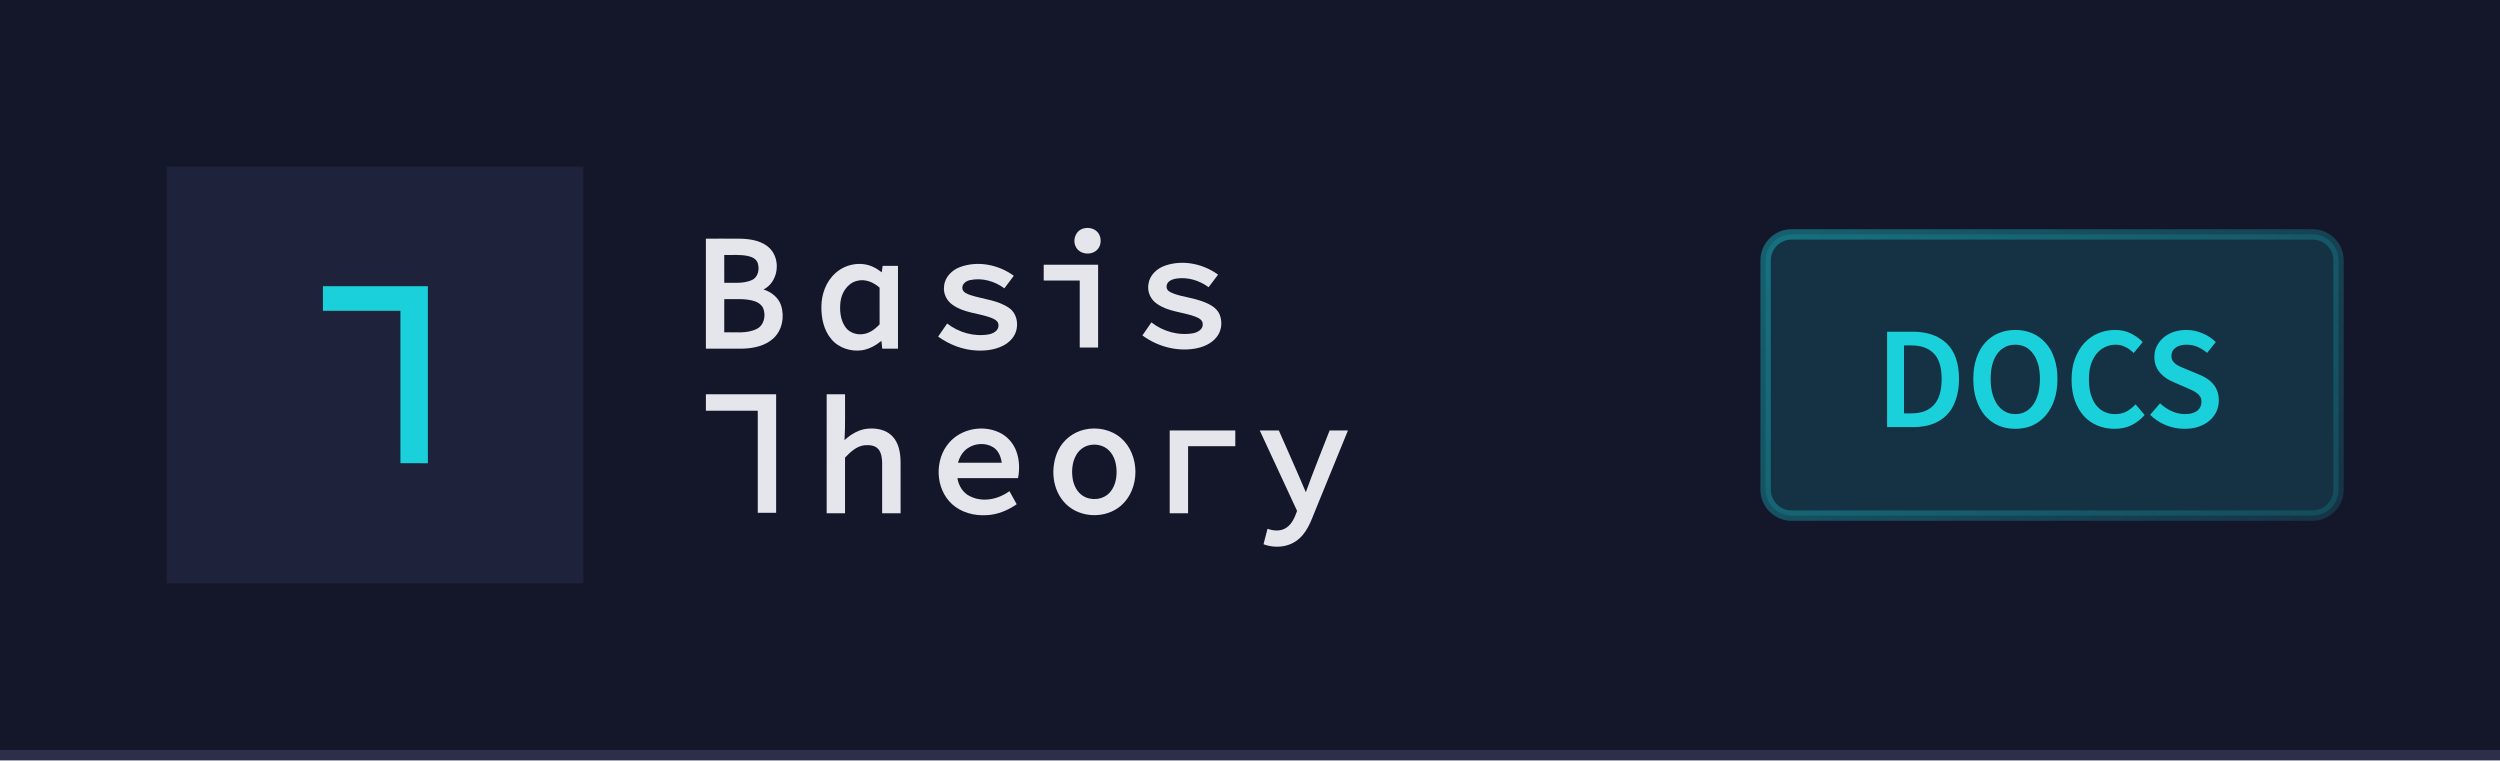
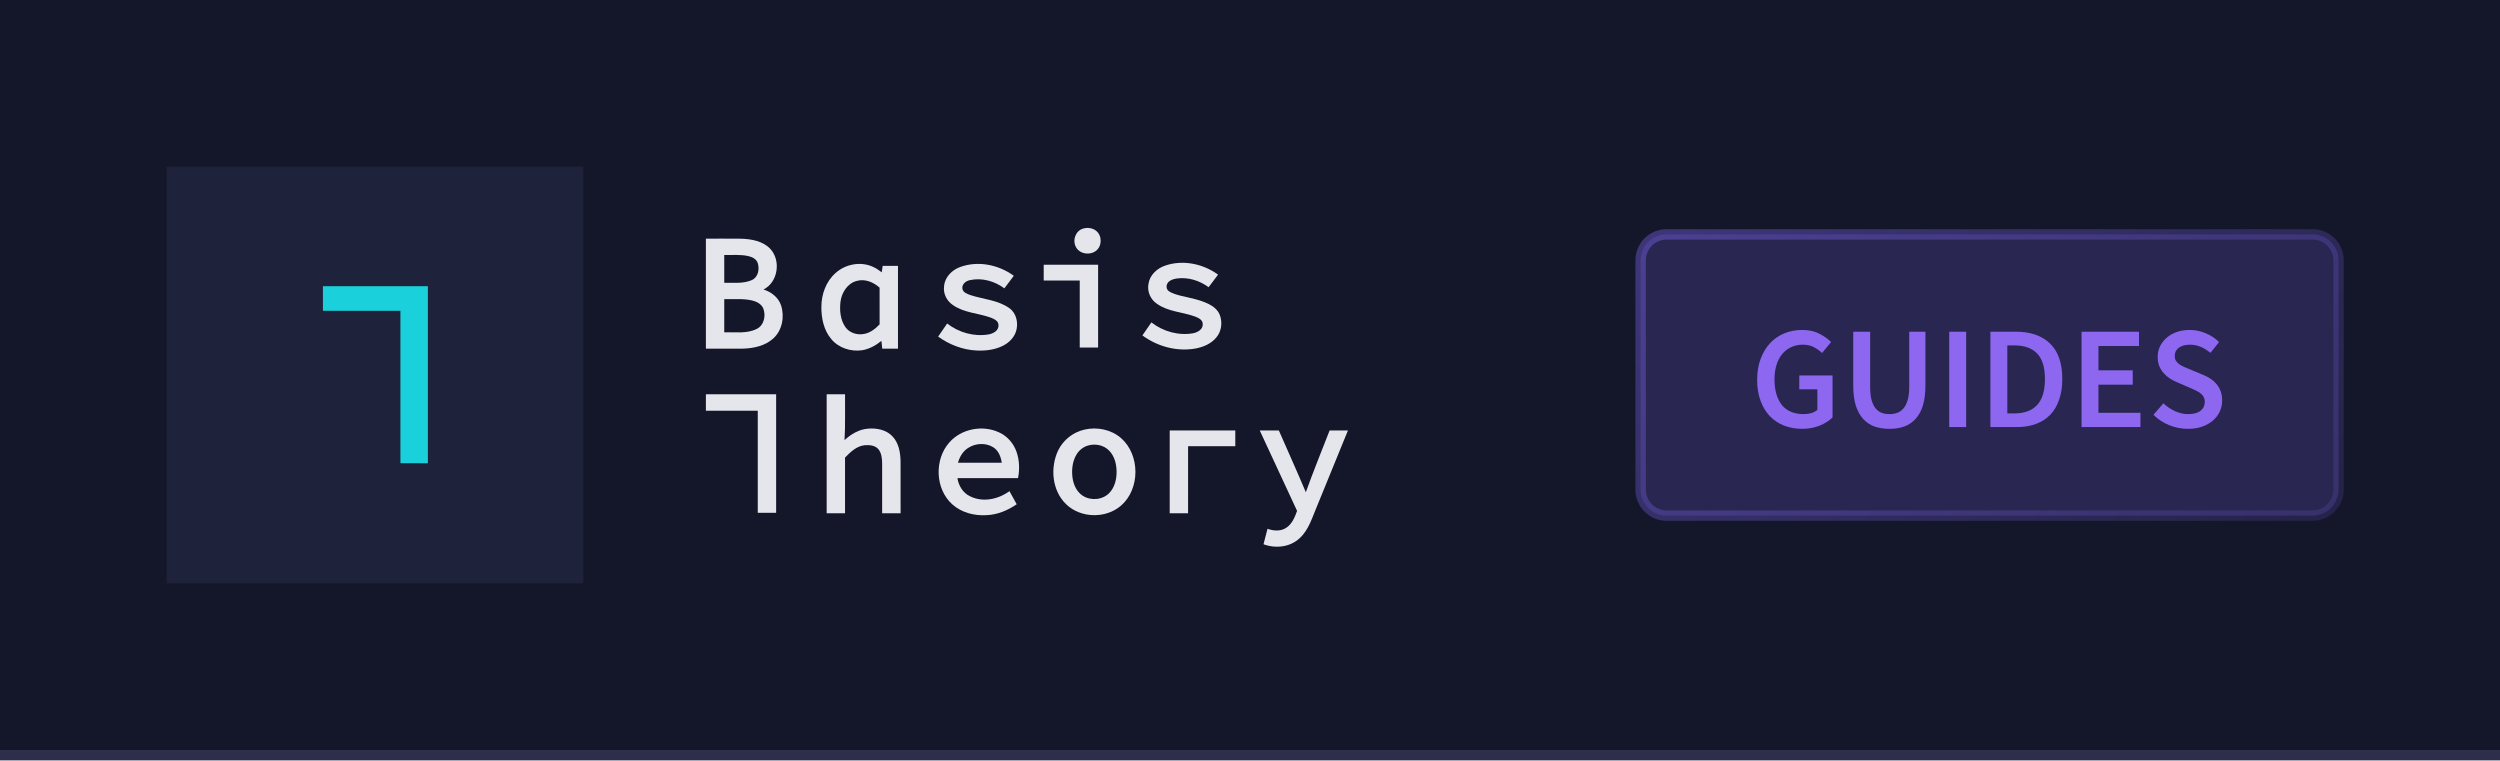
<svg xmlns="http://www.w3.org/2000/svg" width="240" height="73" viewBox="0 0 240 73" fill="none">
  <rect x="-0.5" y="-0.5" width="241" height="73" fill="#141629" stroke="#2D2F4A" />
  <path d="M104.002 21.938C104.425 21.818 104.917 21.888 105.256 22.181C105.817 22.653 105.801 23.649 105.205 24.085C104.599 24.548 103.558 24.372 103.252 23.637C102.945 22.992 103.293 22.121 104.002 21.938Z" fill="#E5E6EC" />
  <path d="M67.765 22.91C68.9 22.913 70.034 22.902 71.169 22.916C72.147 22.951 73.22 23.139 73.931 23.872C74.995 24.989 74.704 27.087 73.297 27.791C74.041 28.024 74.728 28.552 74.98 29.311C75.338 30.4 75.096 31.729 74.219 32.507C73.423 33.219 72.318 33.445 71.28 33.471C70.109 33.477 68.936 33.472 67.765 33.473C67.765 29.952 67.764 26.432 67.765 22.91ZM69.528 24.478C69.529 25.369 69.527 26.259 69.529 27.15C70.416 27.122 71.358 27.261 72.191 26.88C72.792 26.607 72.931 25.827 72.743 25.252C72.61 24.855 72.195 24.66 71.814 24.579C71.063 24.418 70.29 24.496 69.528 24.478ZM69.529 28.718C69.528 29.78 69.53 30.843 69.528 31.906C70.567 31.866 71.681 32.061 72.647 31.576C73.355 31.232 73.543 30.294 73.273 29.609C73.091 29.176 72.636 28.948 72.202 28.845C71.326 28.64 70.419 28.743 69.529 28.718Z" fill="#E5E6EC" />
-   <path d="M111.857 25.498C113.557 24.91 115.5 25.318 116.934 26.367C116.634 26.771 116.331 27.172 116.026 27.572C115.153 26.927 114.041 26.584 112.958 26.738C112.663 26.786 112.346 26.873 112.142 27.108C111.938 27.337 111.928 27.75 112.193 27.939C112.543 28.191 112.974 28.292 113.386 28.401C114.282 28.611 115.206 28.774 116.039 29.189C116.479 29.406 116.895 29.736 117.087 30.201C117.376 30.915 117.277 31.791 116.776 32.385C116.269 33.012 115.483 33.335 114.707 33.468C112.946 33.765 111.098 33.255 109.67 32.201C109.96 31.785 110.246 31.368 110.534 30.95C111.656 31.825 113.144 32.242 114.553 31.99C114.987 31.904 115.511 31.604 115.461 31.09C115.456 30.695 115.042 30.514 114.731 30.39C113.527 29.944 112.154 29.935 111.077 29.17C110.459 28.767 110.115 27.999 110.251 27.269C110.361 26.415 111.069 25.763 111.857 25.498Z" fill="#E5E6EC" />
-   <path d="M80.208 26.214C81.154 25.354 82.613 25.073 83.787 25.607C84.099 25.741 84.376 25.939 84.646 26.14C84.675 25.933 84.706 25.728 84.736 25.523C85.225 25.522 85.715 25.522 86.206 25.522C86.207 28.173 86.206 30.823 86.206 33.473C85.702 33.474 85.199 33.473 84.696 33.473C84.669 33.224 84.641 32.973 84.617 32.723C84.08 33.16 83.455 33.51 82.766 33.623C81.683 33.782 80.501 33.403 79.796 32.545C79.078 31.691 78.843 30.538 78.852 29.448C78.859 28.252 79.295 27.019 80.208 26.214ZM80.688 28.956C80.59 29.788 80.666 30.702 81.161 31.405C81.564 31.979 82.332 32.198 82.999 32.049C83.573 31.933 84.046 31.552 84.442 31.14C84.441 29.965 84.443 28.789 84.441 27.615C83.854 27.089 83.035 26.742 82.247 26.968C81.36 27.201 80.799 28.085 80.688 28.956Z" fill="#E5E6EC" />
-   <path d="M92.186 25.629C93.898 25.006 95.874 25.412 97.325 26.476C97.024 26.879 96.719 27.279 96.418 27.682C95.49 26.986 94.269 26.641 93.123 26.891C92.736 26.963 92.327 27.272 92.388 27.709C92.444 28.078 92.85 28.214 93.154 28.327C94.397 28.736 95.789 28.797 96.886 29.574C97.589 30.059 97.785 31.029 97.54 31.811C97.345 32.424 96.856 32.904 96.291 33.189C95.509 33.585 94.61 33.691 93.743 33.649C92.417 33.584 91.134 33.085 90.061 32.312C90.348 31.892 90.641 31.476 90.927 31.056C92.041 31.931 93.52 32.342 94.922 32.101C95.373 32.02 95.915 31.71 95.853 31.179C95.834 30.782 95.414 30.616 95.102 30.488C93.897 30.052 92.523 30.037 91.452 29.265C90.878 28.875 90.534 28.176 90.63 27.482C90.695 26.609 91.39 25.913 92.186 25.629Z" fill="#E5E6EC" />
+   <path d="M111.857 25.498C113.557 24.91 115.5 25.318 116.934 26.367C116.634 26.771 116.331 27.172 116.026 27.572C115.153 26.927 114.041 26.584 112.958 26.738C112.663 26.786 112.346 26.873 112.142 27.108C111.938 27.337 111.928 27.75 112.193 27.939C112.543 28.191 112.974 28.292 113.386 28.401C114.282 28.611 115.206 28.774 116.039 29.189C116.48 29.406 116.895 29.736 117.087 30.201C117.376 30.915 117.277 31.791 116.776 32.385C116.269 33.012 115.483 33.335 114.707 33.468C112.946 33.765 111.099 33.255 109.67 32.201C109.96 31.785 110.246 31.368 110.534 30.95C111.657 31.825 113.144 32.242 114.553 31.99C114.987 31.904 115.511 31.604 115.461 31.09C115.456 30.695 115.042 30.514 114.731 30.39C113.527 29.944 112.154 29.935 111.077 29.17C110.459 28.767 110.115 27.999 110.251 27.269C110.362 26.415 111.069 25.763 111.857 25.498Z" fill="#E5E6EC" />
+   <path d="M80.208 26.214C81.153 25.354 82.612 25.073 83.787 25.607C84.099 25.741 84.375 25.939 84.646 26.14C84.675 25.933 84.705 25.728 84.736 25.523C85.225 25.522 85.715 25.522 86.206 25.522C86.207 28.173 86.206 30.823 86.206 33.473C85.702 33.474 85.199 33.473 84.696 33.473C84.668 33.224 84.641 32.973 84.616 32.723C84.08 33.16 83.455 33.51 82.766 33.623C81.683 33.782 80.501 33.403 79.796 32.545C79.078 31.691 78.842 30.538 78.852 29.448C78.859 28.252 79.295 27.019 80.208 26.214ZM80.688 28.956C80.59 29.788 80.666 30.702 81.161 31.405C81.564 31.979 82.332 32.198 82.999 32.049C83.573 31.933 84.045 31.552 84.442 31.14C84.441 29.965 84.443 28.789 84.441 27.615C83.854 27.089 83.035 26.742 82.247 26.968C81.36 27.201 80.799 28.085 80.688 28.956Z" fill="#E5E6EC" />
+   <path d="M92.186 25.629C93.898 25.006 95.874 25.412 97.325 26.476C97.024 26.879 96.719 27.279 96.418 27.682C95.49 26.986 94.269 26.641 93.123 26.891C92.736 26.963 92.327 27.272 92.388 27.709C92.444 28.078 92.85 28.214 93.154 28.327C94.397 28.736 95.789 28.797 96.886 29.574C97.588 30.059 97.785 31.029 97.54 31.811C97.345 32.424 96.856 32.904 96.291 33.189C95.509 33.585 94.61 33.691 93.742 33.649C92.417 33.584 91.134 33.085 90.061 32.312C90.348 31.892 90.641 31.476 90.927 31.056C92.041 31.931 93.52 32.342 94.922 32.101C95.373 32.02 95.915 31.71 95.853 31.179C95.834 30.782 95.414 30.616 95.102 30.488C93.897 30.052 92.523 30.037 91.452 29.265C90.878 28.875 90.534 28.176 90.63 27.482C90.695 26.609 91.39 25.913 92.186 25.629Z" fill="#E5E6EC" />
  <path d="M100.196 26.933C100.195 26.426 100.195 25.92 100.196 25.413C101.937 25.414 103.678 25.413 105.419 25.414C105.419 28.064 105.419 30.715 105.419 33.365C104.831 33.365 104.244 33.365 103.655 33.365C103.654 31.221 103.655 29.077 103.655 26.934C102.501 26.933 101.348 26.934 100.196 26.933Z" fill="#E5E6EC" />
  <path d="M67.765 37.851C70.013 37.847 72.261 37.85 74.509 37.85C74.509 41.642 74.509 45.435 74.509 49.228C73.921 49.228 73.333 49.228 72.745 49.227C72.744 45.961 72.745 42.696 72.745 39.431C71.085 39.43 69.425 39.432 67.766 39.431C67.765 38.904 67.766 38.378 67.765 37.851Z" fill="#E5E6EC" />
-   <path d="M79.361 37.85C79.949 37.849 80.537 37.85 81.125 37.849C81.111 39.318 81.162 40.788 81.075 42.254C81.695 41.678 82.468 41.216 83.328 41.149C84.155 41.08 85.074 41.252 85.666 41.879C86.288 42.522 86.444 43.461 86.455 44.324C86.46 45.974 86.456 47.624 86.457 49.274C85.867 49.275 85.276 49.274 84.686 49.274C84.686 47.661 84.688 46.048 84.686 44.435C84.674 43.978 84.623 43.479 84.319 43.114C83.997 42.745 83.46 42.707 83.005 42.743C82.228 42.818 81.645 43.398 81.124 43.924C81.126 45.707 81.125 47.491 81.124 49.274C80.535 49.275 79.948 49.274 79.36 49.275C79.361 45.466 79.36 41.658 79.361 37.85Z" fill="#E5E6EC" />
-   <path d="M91.14 42.47C92.297 41.155 94.344 40.768 95.919 41.512C96.709 41.87 97.316 42.578 97.595 43.395C97.87 44.197 97.896 45.074 97.73 45.903C95.79 45.902 93.852 45.901 91.913 45.903C92.028 46.633 92.449 47.337 93.14 47.649C94.362 48.255 95.84 47.93 96.909 47.153C97.139 47.572 97.372 47.989 97.604 48.407C96.754 48.993 95.761 49.413 94.719 49.455C93.538 49.53 92.296 49.212 91.406 48.406C89.767 46.925 89.683 44.104 91.14 42.47ZM92.962 42.989C92.445 43.304 92.124 43.849 91.968 44.422C93.369 44.426 94.769 44.424 96.17 44.423C96.086 43.854 95.859 43.256 95.351 42.938C94.638 42.492 93.662 42.537 92.962 42.989Z" fill="#E5E6EC" />
-   <path d="M104.107 41.243C105.32 40.957 106.681 41.235 107.628 42.063C109.455 43.673 109.464 46.931 107.625 48.535C106.166 49.806 103.754 49.759 102.357 48.413C100.992 47.112 100.796 44.899 101.582 43.242C102.065 42.239 103.02 41.486 104.107 41.243ZM104.434 42.774C103.984 42.91 103.597 43.22 103.355 43.621C102.949 44.28 102.865 45.09 102.959 45.846C103.048 46.521 103.357 47.215 103.947 47.594C104.727 48.095 105.868 47.998 106.508 47.31C107.013 46.779 107.196 46.016 107.192 45.3C107.191 44.557 106.996 43.763 106.448 43.231C105.932 42.712 105.122 42.569 104.434 42.774Z" fill="#E5E6EC" />
+   <path d="M79.361 37.85C79.949 37.849 80.537 37.85 81.125 37.849C81.111 39.318 81.162 40.788 81.075 42.254C81.695 41.678 82.468 41.216 83.327 41.149C84.154 41.08 85.074 41.252 85.666 41.879C86.288 42.522 86.444 43.461 86.455 44.324C86.46 45.974 86.456 47.624 86.457 49.274C85.866 49.275 85.276 49.274 84.686 49.274C84.685 47.661 84.688 46.048 84.685 44.435C84.673 43.978 84.622 43.479 84.318 43.114C83.997 42.745 83.46 42.707 83.005 42.743C82.228 42.818 81.645 43.398 81.124 43.924C81.126 45.707 81.125 47.491 81.124 49.274C80.535 49.275 79.948 49.274 79.36 49.275C79.361 45.466 79.36 41.658 79.361 37.85Z" fill="#E5E6EC" />
+   <path d="M91.14 42.47C92.297 41.155 94.343 40.768 95.918 41.512C96.709 41.87 97.316 42.578 97.594 43.395C97.87 44.197 97.896 45.074 97.73 45.903C95.79 45.902 93.852 45.901 91.913 45.903C92.028 46.633 92.449 47.337 93.139 47.649C94.362 48.255 95.84 47.93 96.909 47.153C97.139 47.572 97.372 47.989 97.604 48.407C96.754 48.993 95.761 49.413 94.719 49.455C93.538 49.53 92.296 49.212 91.406 48.406C89.767 46.925 89.683 44.104 91.14 42.47ZM92.962 42.989C92.445 43.304 92.124 43.849 91.968 44.422C93.369 44.426 94.769 44.424 96.17 44.423C96.086 43.854 95.859 43.256 95.351 42.938C94.638 42.492 93.662 42.537 92.962 42.989Z" fill="#E5E6EC" />
+   <path d="M104.107 41.243C105.32 40.957 106.68 41.235 107.628 42.063C109.455 43.673 109.464 46.931 107.625 48.535C106.166 49.806 103.754 49.759 102.357 48.413C100.992 47.112 100.796 44.899 101.582 43.242C102.065 42.239 103.02 41.486 104.107 41.243ZM104.433 42.774C103.984 42.91 103.596 43.22 103.354 43.621C102.948 44.28 102.865 45.09 102.959 45.846C103.048 46.521 103.357 47.215 103.947 47.594C104.727 48.095 105.867 47.998 106.508 47.31C107.013 46.779 107.196 46.016 107.192 45.3C107.191 44.557 106.996 43.763 106.448 43.231C105.931 42.712 105.122 42.569 104.433 42.774Z" fill="#E5E6EC" />
  <path d="M112.291 41.327C114.39 41.317 116.489 41.326 118.588 41.322C118.588 41.827 118.588 42.331 118.588 42.836C117.077 42.837 115.567 42.836 114.057 42.837C114.055 44.982 114.058 47.128 114.055 49.274C113.467 49.275 112.879 49.275 112.292 49.274C112.292 46.625 112.293 43.977 112.291 41.327Z" fill="#E5E6EC" />
-   <path d="M120.936 41.325C121.547 41.321 122.158 41.322 122.769 41.324C123.632 43.3 124.523 45.264 125.359 47.253C126.076 45.26 126.876 43.298 127.643 41.324C128.229 41.321 128.816 41.324 129.404 41.322C128.418 43.737 127.431 46.151 126.446 48.565C125.978 49.643 125.661 50.857 124.758 51.673C123.847 52.531 122.44 52.682 121.297 52.247C121.423 51.751 121.552 51.257 121.681 50.763C122.248 50.966 122.916 51.023 123.445 50.69C124.029 50.33 124.296 49.663 124.52 49.046C123.322 46.474 122.129 43.898 120.936 41.325Z" fill="#E5E6EC" />
+   <path d="M120.935 41.325C121.547 41.321 122.158 41.322 122.769 41.324C123.632 43.3 124.523 45.264 125.359 47.253C126.075 45.26 126.875 43.298 127.643 41.324C128.229 41.321 128.816 41.324 129.404 41.322C128.418 43.737 127.431 46.151 126.446 48.565C125.978 49.643 125.661 50.857 124.758 51.673C123.847 52.531 122.44 52.682 121.297 52.247C121.423 51.751 121.552 51.257 121.681 50.763C122.248 50.966 122.915 51.023 123.445 50.69C124.029 50.33 124.296 49.663 124.52 49.046C123.321 46.474 122.128 43.898 120.935 41.325Z" fill="#E5E6EC" />
  <rect x="16" y="16" width="40" height="40" fill="#1E233B" />
  <path d="M31 27.474C34.359 27.467 37.718 27.472 41.076 27.472C41.076 33.137 41.076 38.804 41.076 44.471C40.197 44.471 39.32 44.471 38.441 44.469C38.439 39.59 38.441 34.712 38.441 29.834C35.961 29.832 33.481 29.835 31.002 29.834C31 29.047 31.002 28.26 31 27.474Z" fill="#1AD1DB" />
-   <rect x="169.5" y="22.5" width="55" height="27" rx="2.5" fill="#1AD1DB" fill-opacity="0.15" />
-   <path d="M181.162 41V31.844H183.612C185.012 31.844 186.104 32.222 186.888 32.978C187.672 33.734 188.064 34.868 188.064 36.38C188.064 37.136 187.961 37.803 187.756 38.382C187.56 38.961 187.271 39.446 186.888 39.838C186.515 40.221 186.057 40.51 185.516 40.706C184.984 40.902 184.377 41 183.696 41H181.162ZM182.786 39.684H183.5C184.433 39.684 185.147 39.418 185.642 38.886C186.146 38.345 186.398 37.509 186.398 36.38C186.398 35.26 186.146 34.443 185.642 33.93C185.138 33.417 184.424 33.16 183.5 33.16H182.786V39.684ZM193.468 41.168C192.871 41.168 192.325 41.061 191.83 40.846C191.335 40.622 190.911 40.305 190.556 39.894C190.201 39.474 189.926 38.97 189.73 38.382C189.534 37.794 189.436 37.127 189.436 36.38C189.436 35.643 189.534 34.985 189.73 34.406C189.926 33.818 190.201 33.323 190.556 32.922C190.911 32.521 191.335 32.213 191.83 31.998C192.325 31.783 192.871 31.676 193.468 31.676C194.065 31.676 194.611 31.783 195.106 31.998C195.601 32.213 196.025 32.521 196.38 32.922C196.744 33.323 197.024 33.818 197.22 34.406C197.416 34.985 197.514 35.643 197.514 36.38C197.514 37.127 197.416 37.794 197.22 38.382C197.024 38.97 196.744 39.474 196.38 39.894C196.025 40.305 195.601 40.622 195.106 40.846C194.611 41.061 194.065 41.168 193.468 41.168ZM193.468 39.754C193.832 39.754 194.159 39.675 194.448 39.516C194.737 39.357 194.985 39.133 195.19 38.844C195.395 38.545 195.554 38.191 195.666 37.78C195.778 37.36 195.834 36.893 195.834 36.38C195.834 35.353 195.619 34.551 195.19 33.972C194.77 33.384 194.196 33.09 193.468 33.09C192.74 33.09 192.161 33.384 191.732 33.972C191.312 34.551 191.102 35.353 191.102 36.38C191.102 36.893 191.158 37.36 191.27 37.78C191.382 38.191 191.541 38.545 191.746 38.844C191.951 39.133 192.199 39.357 192.488 39.516C192.777 39.675 193.104 39.754 193.468 39.754ZM203 41.168C202.421 41.168 201.88 41.065 201.376 40.86C200.872 40.655 200.433 40.351 200.06 39.95C199.696 39.549 199.406 39.054 199.192 38.466C198.977 37.878 198.87 37.206 198.87 36.45C198.87 35.703 198.977 35.036 199.192 34.448C199.416 33.851 199.714 33.347 200.088 32.936C200.47 32.525 200.914 32.213 201.418 31.998C201.931 31.783 202.477 31.676 203.056 31.676C203.634 31.676 204.148 31.793 204.596 32.026C205.044 32.259 205.412 32.53 205.702 32.838L204.834 33.888C204.591 33.645 204.33 33.454 204.05 33.314C203.77 33.165 203.452 33.09 203.098 33.09C202.724 33.09 202.379 33.169 202.062 33.328C201.754 33.477 201.483 33.697 201.25 33.986C201.026 34.266 200.848 34.611 200.718 35.022C200.596 35.433 200.536 35.895 200.536 36.408C200.536 37.453 200.76 38.275 201.208 38.872C201.665 39.46 202.281 39.754 203.056 39.754C203.466 39.754 203.83 39.67 204.148 39.502C204.465 39.325 204.754 39.096 205.016 38.816L205.884 39.838C205.51 40.267 205.081 40.599 204.596 40.832C204.12 41.056 203.588 41.168 203 41.168ZM209.717 41.168C209.101 41.168 208.504 41.051 207.925 40.818C207.356 40.585 206.852 40.253 206.413 39.824L207.365 38.718C207.692 39.026 208.065 39.278 208.485 39.474C208.905 39.661 209.325 39.754 209.745 39.754C210.268 39.754 210.664 39.647 210.935 39.432C211.206 39.217 211.341 38.933 211.341 38.578C211.341 38.391 211.304 38.233 211.229 38.102C211.164 37.971 211.066 37.859 210.935 37.766C210.814 37.663 210.664 37.57 210.487 37.486C210.319 37.402 210.132 37.318 209.927 37.234L208.667 36.688C208.443 36.595 208.219 36.478 207.995 36.338C207.78 36.198 207.584 36.03 207.407 35.834C207.23 35.638 207.085 35.409 206.973 35.148C206.87 34.887 206.819 34.588 206.819 34.252C206.819 33.888 206.894 33.552 207.043 33.244C207.202 32.927 207.416 32.651 207.687 32.418C207.958 32.185 208.28 32.003 208.653 31.872C209.036 31.741 209.451 31.676 209.899 31.676C210.431 31.676 210.944 31.783 211.439 31.998C211.934 32.203 212.358 32.483 212.713 32.838L211.887 33.874C211.588 33.631 211.28 33.44 210.963 33.3C210.646 33.16 210.291 33.09 209.899 33.09C209.46 33.09 209.11 33.188 208.849 33.384C208.588 33.571 208.457 33.832 208.457 34.168C208.457 34.345 208.494 34.499 208.569 34.63C208.653 34.751 208.76 34.863 208.891 34.966C209.031 35.059 209.19 35.148 209.367 35.232C209.544 35.307 209.726 35.381 209.913 35.456L211.159 35.974C211.43 36.086 211.677 36.217 211.901 36.366C212.125 36.515 212.316 36.688 212.475 36.884C212.643 37.08 212.774 37.309 212.867 37.57C212.96 37.822 213.007 38.116 213.007 38.452C213.007 38.825 212.932 39.175 212.783 39.502C212.634 39.829 212.414 40.118 212.125 40.37C211.845 40.613 211.5 40.809 211.089 40.958C210.688 41.098 210.23 41.168 209.717 41.168Z" fill="#1AD1DB" />
-   <rect x="169.5" y="22.5" width="55" height="27" rx="2.5" stroke="url(#paint0_linear)" />
+   <rect x="157.5" y="22.5" width="67" height="27" rx="2.5" fill="#7E67F3" fill-opacity="0.2" />
+   <path d="M172.998 41.168C172.382 41.168 171.808 41.065 171.276 40.86C170.753 40.655 170.296 40.351 169.904 39.95C169.521 39.549 169.223 39.054 169.008 38.466C168.793 37.878 168.686 37.206 168.686 36.45C168.686 35.703 168.798 35.036 169.022 34.448C169.246 33.851 169.549 33.347 169.932 32.936C170.324 32.525 170.781 32.213 171.304 31.998C171.836 31.783 172.405 31.676 173.012 31.676C173.665 31.676 174.216 31.797 174.664 32.04C175.121 32.273 175.495 32.539 175.784 32.838L174.916 33.888C174.683 33.664 174.421 33.477 174.132 33.328C173.852 33.169 173.497 33.09 173.068 33.09C172.657 33.09 172.284 33.169 171.948 33.328C171.621 33.477 171.337 33.697 171.094 33.986C170.861 34.266 170.679 34.611 170.548 35.022C170.417 35.433 170.352 35.895 170.352 36.408C170.352 37.453 170.585 38.275 171.052 38.872C171.528 39.46 172.228 39.754 173.152 39.754C173.413 39.754 173.661 39.721 173.894 39.656C174.127 39.581 174.319 39.479 174.468 39.348V37.374H172.732V36.044H175.924V40.076C175.616 40.384 175.205 40.645 174.692 40.86C174.188 41.065 173.623 41.168 172.998 41.168ZM181.383 41.168C180.851 41.168 180.37 41.093 179.941 40.944C179.521 40.785 179.157 40.538 178.849 40.202C178.55 39.866 178.317 39.437 178.149 38.914C177.99 38.382 177.911 37.738 177.911 36.982V31.844H179.535V37.108C179.535 37.603 179.577 38.023 179.661 38.368C179.754 38.704 179.88 38.975 180.039 39.18C180.207 39.385 180.403 39.535 180.627 39.628C180.851 39.712 181.103 39.754 181.383 39.754C181.663 39.754 181.92 39.712 182.153 39.628C182.386 39.535 182.587 39.385 182.755 39.18C182.923 38.975 183.054 38.704 183.147 38.368C183.24 38.023 183.287 37.603 183.287 37.108V31.844H184.841V36.982C184.841 37.738 184.762 38.382 184.603 38.914C184.444 39.437 184.211 39.866 183.903 40.202C183.604 40.538 183.24 40.785 182.811 40.944C182.391 41.093 181.915 41.168 181.383 41.168ZM187.127 41V31.844H188.751V41H187.127ZM191.078 41V31.844H193.528C194.928 31.844 196.02 32.222 196.804 32.978C197.588 33.734 197.98 34.868 197.98 36.38C197.98 37.136 197.877 37.803 197.672 38.382C197.476 38.961 197.187 39.446 196.804 39.838C196.431 40.221 195.973 40.51 195.432 40.706C194.9 40.902 194.293 41 193.612 41H191.078ZM192.702 39.684H193.416C194.349 39.684 195.063 39.418 195.558 38.886C196.062 38.345 196.314 37.509 196.314 36.38C196.314 35.26 196.062 34.443 195.558 33.93C195.054 33.417 194.34 33.16 193.416 33.16H192.702V39.684ZM199.828 41V31.844H205.344V33.216H201.452V35.554H204.742V36.926H201.452V39.628H205.484V41H199.828ZM210.035 41.168C209.419 41.168 208.822 41.051 208.243 40.818C207.674 40.585 207.17 40.253 206.731 39.824L207.683 38.718C208.01 39.026 208.383 39.278 208.803 39.474C209.223 39.661 209.643 39.754 210.063 39.754C210.586 39.754 210.983 39.647 211.253 39.432C211.524 39.217 211.659 38.933 211.659 38.578C211.659 38.391 211.622 38.233 211.547 38.102C211.482 37.971 211.384 37.859 211.253 37.766C211.132 37.663 210.983 37.57 210.805 37.486C210.637 37.402 210.451 37.318 210.245 37.234L208.985 36.688C208.761 36.595 208.537 36.478 208.313 36.338C208.099 36.198 207.903 36.03 207.725 35.834C207.548 35.638 207.403 35.409 207.291 35.148C207.189 34.887 207.137 34.588 207.137 34.252C207.137 33.888 207.212 33.552 207.361 33.244C207.52 32.927 207.735 32.651 208.005 32.418C208.276 32.185 208.598 32.003 208.971 31.872C209.354 31.741 209.769 31.676 210.217 31.676C210.749 31.676 211.263 31.783 211.757 31.998C212.252 32.203 212.677 32.483 213.031 32.838L212.205 33.874C211.907 33.631 211.599 33.44 211.281 33.3C210.964 33.16 210.609 33.09 210.217 33.09C209.779 33.09 209.429 33.188 209.167 33.384C208.906 33.571 208.775 33.832 208.775 34.168C208.775 34.345 208.813 34.499 208.887 34.63C208.971 34.751 209.079 34.863 209.209 34.966C209.349 35.059 209.508 35.148 209.685 35.232C209.863 35.307 210.045 35.381 210.231 35.456L211.477 35.974C211.748 36.086 211.995 36.217 212.219 36.366C212.443 36.515 212.635 36.688 212.793 36.884C212.961 37.08 213.092 37.309 213.185 37.57C213.279 37.822 213.325 38.116 213.325 38.452C213.325 38.825 213.251 39.175 213.101 39.502C212.952 39.829 212.733 40.118 212.443 40.37C212.163 40.613 211.818 40.809 211.407 40.958C211.006 41.098 210.549 41.168 210.035 41.168Z" fill="#8D67F0" />
+   <rect x="157.5" y="22.5" width="67" height="27" rx="2.5" stroke="url(#paint0_linear)" />
  <defs>
-     <linearGradient id="paint0_linear" x1="170" y1="20.5" x2="212.288" y2="61.176" gradientUnits="userSpaceOnUse">
-       <stop stop-color="#1AD1DB" stop-opacity="0.4" />
-       <stop offset="1" stop-color="#1AD1DB" stop-opacity="0.16" />
+     <linearGradient id="paint0_linear" x1="158" y1="20.5" x2="199.772" y2="69.608" gradientUnits="userSpaceOnUse">
+       <stop stop-color="#7E67F3" stop-opacity="0.4" />
+       <stop offset="1" stop-color="#7E67F3" stop-opacity="0.16" />
    </linearGradient>
  </defs>
</svg>
